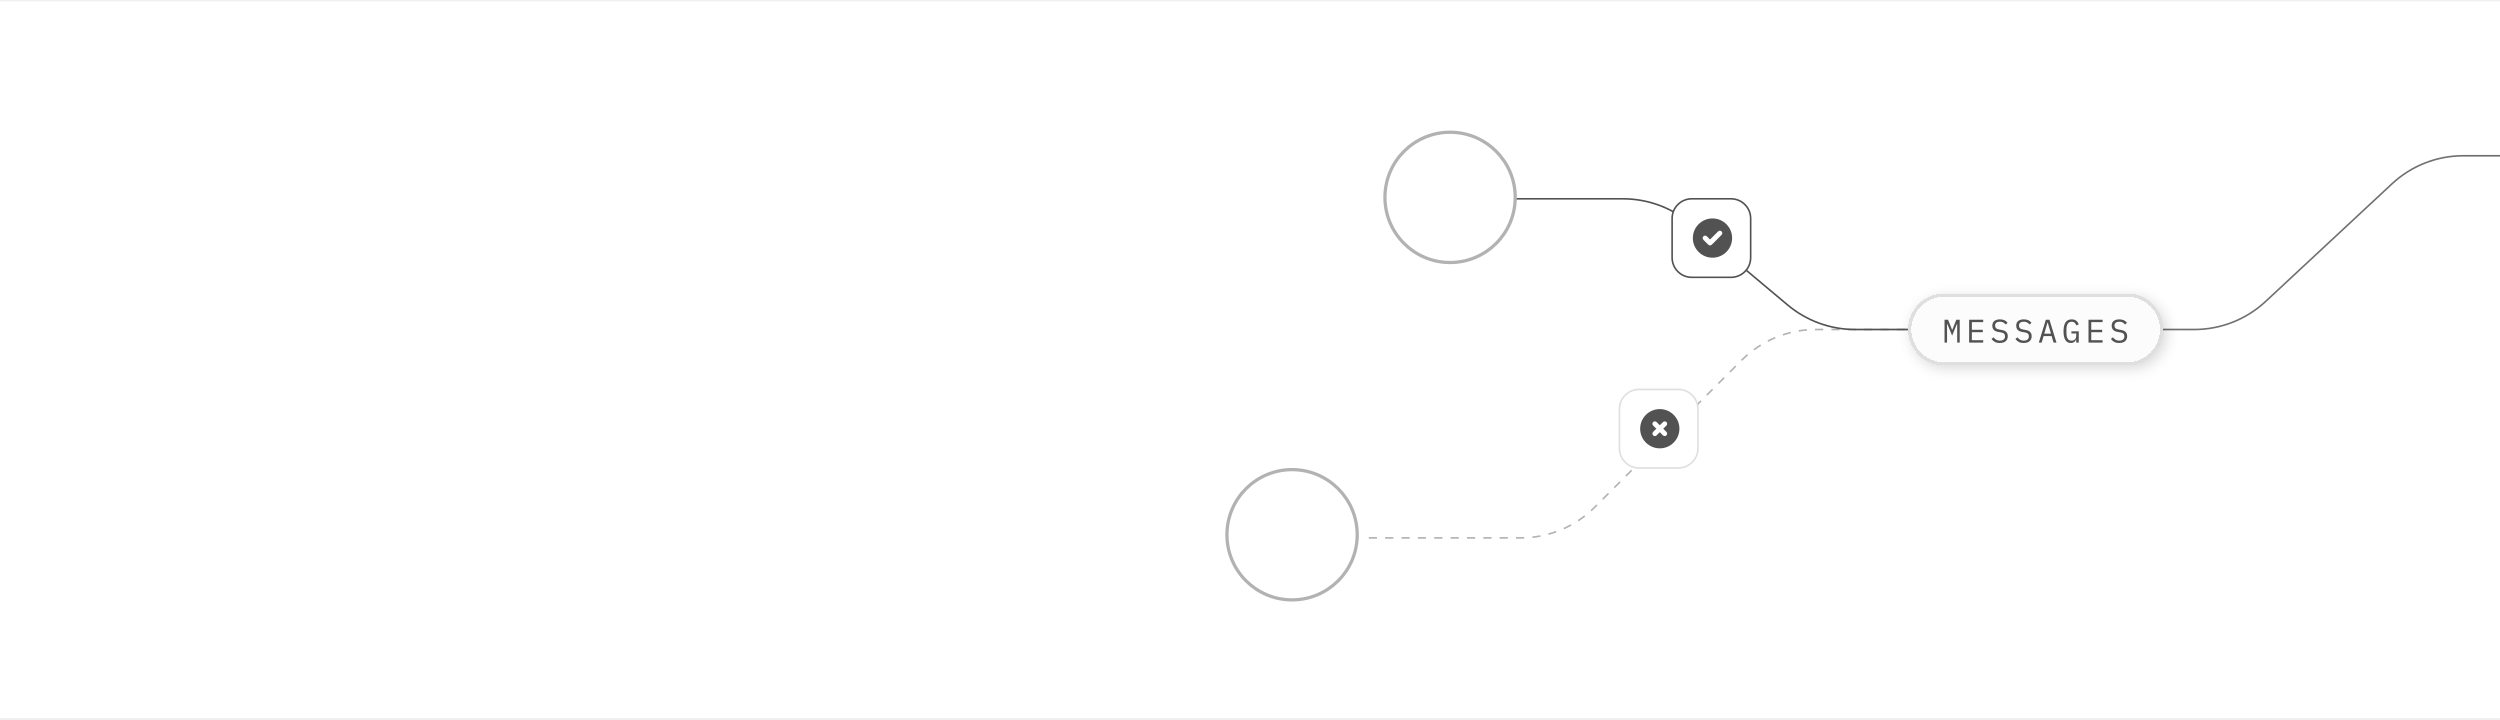
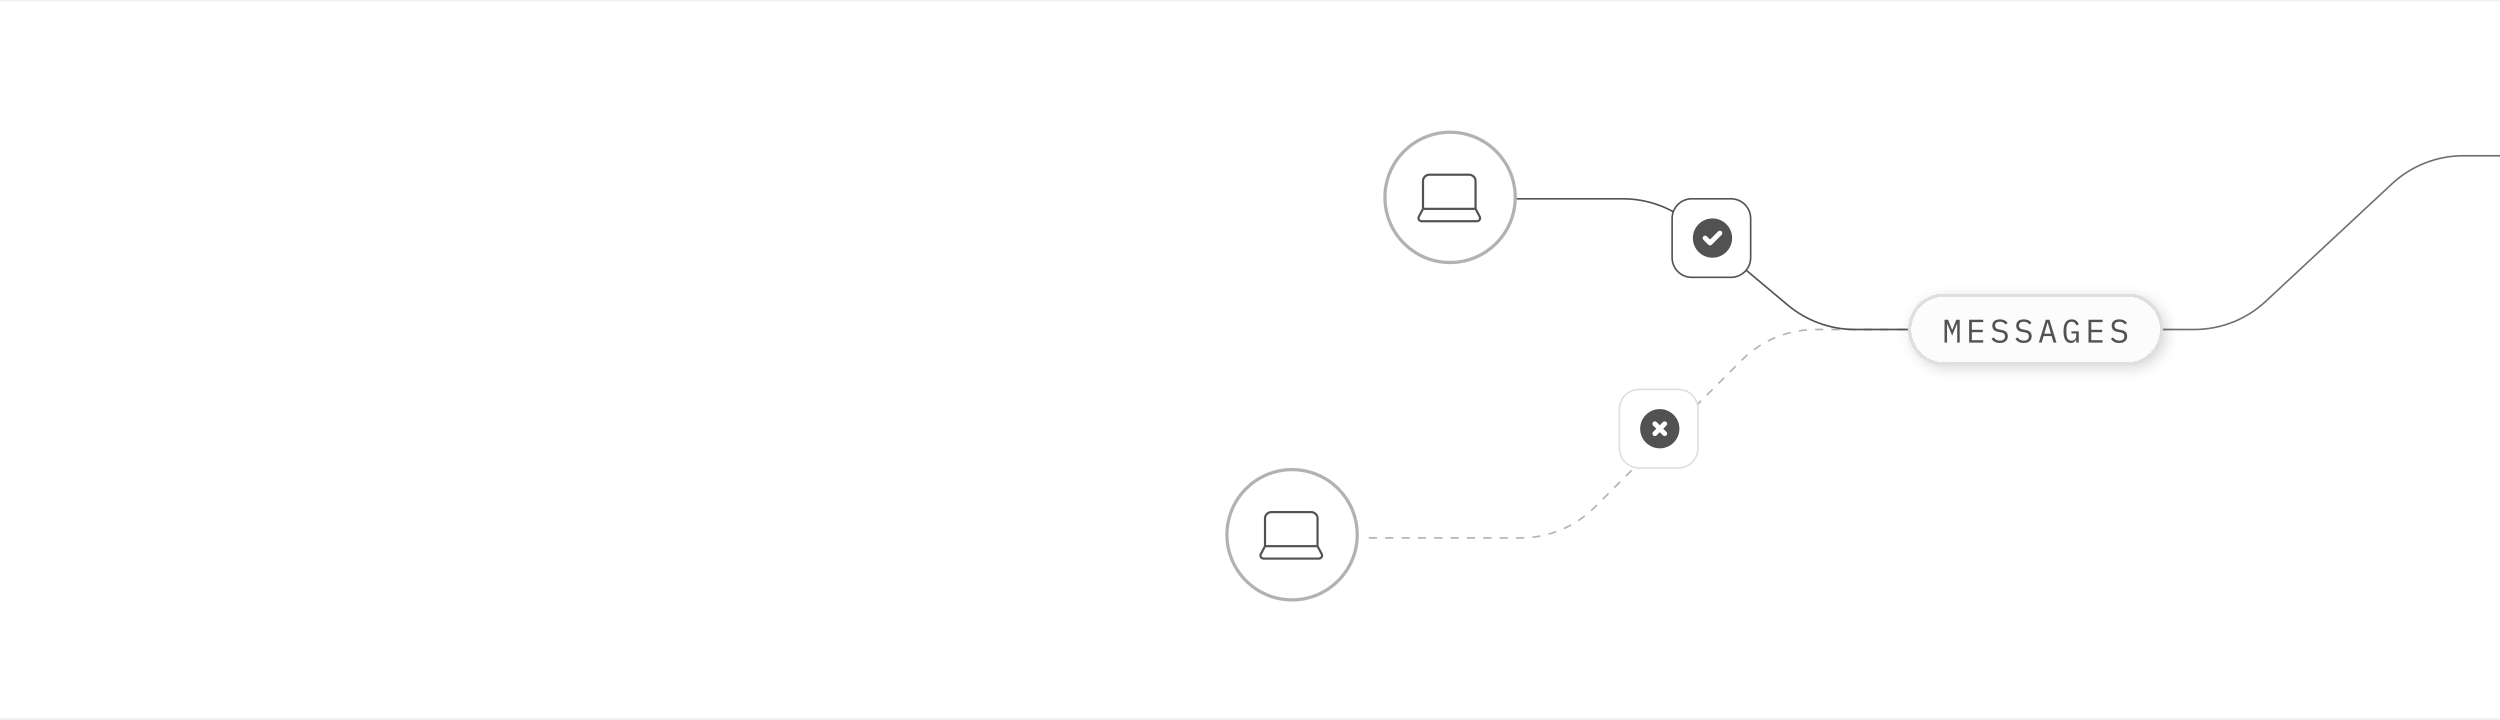
<svg xmlns="http://www.w3.org/2000/svg" width="764" height="220" viewBox="0 0 764 220" fill="none">
  <g clip-path="url(#clip0_895_5178)">
    <rect width="764" height="219" transform="translate(0 0.419922)" fill="white" />
    <path d="M865.508 47.598H752.791C744.7 47.598 736.909 50.663 730.987 56.176L692.38 92.117C686.458 97.63 678.667 100.696 670.576 100.696H591.411" stroke="#707070" stroke-width="0.5" stroke-linecap="round" />
    <path d="M636.927 100.696H554.89C546.401 100.696 538.259 104.069 532.257 110.074L487.35 155.003C481.348 161.007 473.206 164.381 464.717 164.381H416.564" stroke="#B2B2B2" stroke-width="0.5" stroke-linecap="square" stroke-dasharray="2 3" />
    <path d="M456.226 60.753L495.954 60.753C503.471 60.753 510.748 63.399 516.509 68.228L546.329 93.221C552.09 98.049 559.367 100.696 566.884 100.696H650.36" stroke="#525252" stroke-width="0.5" stroke-linecap="round" />
    <circle cx="394.86" cy="163.421" r="19.906" fill="white" stroke="#B2B2B2" />
+     <path d="M402.641 166.916V158.386C402.641 157.883 402.43 157.401 402.053 157.046C401.677 156.69 401.167 156.49 400.634 156.49H388.591C388.059 156.49 387.549 156.69 387.172 157.046C386.796 157.401 386.584 157.883 386.584 158.386V166.916M402.641 166.916H386.584M402.641 166.916L403.926 169.333C404.003 169.478 404.04 169.64 404.032 169.802C404.025 169.964 403.973 170.122 403.882 170.26C403.792 170.398 403.665 170.511 403.514 170.59C403.364 170.668 403.195 170.709 403.023 170.708H386.203C386.031 170.709 385.862 170.668 385.711 170.59C385.561 170.511 385.434 170.398 385.343 170.26C385.253 170.122 385.201 169.964 385.193 169.802C385.186 169.64 385.222 169.478 385.3 169.333L386.584 166.916" stroke="#525252" stroke-width="0.669" stroke-linecap="round" stroke-linejoin="round" />
    <g filter="url(#filter0_d_895_5178)">
      <path d="M583.104 100.696C583.104 94.62 588.028 89.696 594.104 89.696H650.104C656.179 89.696 661.104 94.62 661.104 100.696C661.104 106.771 656.179 111.696 650.104 111.696H594.104C588.028 111.696 583.104 106.771 583.104 100.696Z" fill="#FCFCFC" shape-rendering="crispEdges" />
      <path d="M583.604 100.696C583.604 94.897 588.305 90.196 594.104 90.196H650.104C655.902 90.196 660.604 94.897 660.604 100.696C660.604 106.495 655.903 111.196 650.104 111.196H594.104C588.305 111.196 583.604 106.495 583.604 100.696Z" stroke="#DFDFDF" shape-rendering="crispEdges" />
      <path d="M598.119 101.196V98.986H598.039L596.569 102.576L595.099 98.986H595.019V101.196V104.696H594.249V97.716H595.329L596.559 100.796H596.619L597.849 97.716H598.889V104.696H598.119V101.196ZM601.765 104.696V97.716H606.065V98.446H602.605V100.796H605.945V101.526H602.605V103.966H606.065V104.696H601.765ZM611.141 104.816C610.515 104.816 610.001 104.702 609.601 104.476C609.201 104.242 608.871 103.946 608.611 103.586L609.221 103.086C609.495 103.426 609.781 103.679 610.081 103.846C610.388 104.012 610.751 104.096 611.171 104.096C611.678 104.096 612.065 103.979 612.331 103.746C612.598 103.512 612.731 103.186 612.731 102.766C612.731 102.426 612.635 102.162 612.441 101.976C612.248 101.782 611.911 101.646 611.431 101.566L610.651 101.436C610.311 101.376 610.025 101.286 609.791 101.166C609.565 101.046 609.381 100.902 609.241 100.736C609.101 100.562 609.001 100.376 608.941 100.176C608.881 99.969 608.851 99.756 608.851 99.536C608.851 98.896 609.061 98.412 609.481 98.086C609.901 97.759 610.468 97.596 611.181 97.596C611.741 97.596 612.211 97.689 612.591 97.876C612.978 98.062 613.288 98.326 613.521 98.666L612.931 99.176C612.738 98.922 612.505 98.716 612.231 98.556C611.958 98.396 611.605 98.316 611.171 98.316C610.698 98.316 610.335 98.416 610.081 98.616C609.828 98.816 609.701 99.116 609.701 99.516C609.701 99.829 609.795 100.086 609.981 100.286C610.175 100.479 610.518 100.619 611.011 100.706L611.761 100.836C612.101 100.896 612.388 100.986 612.621 101.106C612.855 101.226 613.041 101.369 613.181 101.536C613.328 101.702 613.431 101.889 613.491 102.096C613.551 102.302 613.581 102.519 613.581 102.746C613.581 103.392 613.368 103.899 612.941 104.266C612.521 104.632 611.921 104.816 611.141 104.816ZM618.437 104.816C617.811 104.816 617.297 104.702 616.897 104.476C616.497 104.242 616.167 103.946 615.907 103.586L616.517 103.086C616.791 103.426 617.077 103.679 617.377 103.846C617.684 104.012 618.047 104.096 618.467 104.096C618.974 104.096 619.361 103.979 619.627 103.746C619.894 103.512 620.027 103.186 620.027 102.766C620.027 102.426 619.931 102.162 619.737 101.976C619.544 101.782 619.207 101.646 618.727 101.566L617.947 101.436C617.607 101.376 617.321 101.286 617.087 101.166C616.861 101.046 616.677 100.902 616.537 100.736C616.397 100.562 616.297 100.376 616.237 100.176C616.177 99.969 616.147 99.756 616.147 99.536C616.147 98.896 616.357 98.412 616.777 98.086C617.197 97.759 617.764 97.596 618.477 97.596C619.037 97.596 619.507 97.689 619.887 97.876C620.274 98.062 620.584 98.326 620.817 98.666L620.227 99.176C620.034 98.922 619.801 98.716 619.527 98.556C619.254 98.396 618.901 98.316 618.467 98.316C617.994 98.316 617.631 98.416 617.377 98.616C617.124 98.816 616.997 99.116 616.997 99.516C616.997 99.829 617.091 100.086 617.277 100.286C617.471 100.479 617.814 100.619 618.307 100.706L619.057 100.836C619.397 100.896 619.684 100.986 619.917 101.106C620.151 101.226 620.337 101.369 620.477 101.536C620.624 101.702 620.727 101.889 620.787 102.096C620.847 102.302 620.877 102.519 620.877 102.746C620.877 103.392 620.664 103.899 620.237 104.266C619.817 104.632 619.217 104.816 618.437 104.816ZM627.564 104.696L626.974 102.706H624.524L623.934 104.696H623.064L625.204 97.716H626.314L628.454 104.696H627.564ZM625.794 98.606H625.704L624.724 101.976H626.774L625.794 98.606ZM634.49 103.766H634.44C634.38 103.899 634.31 104.029 634.23 104.156C634.15 104.282 634.046 104.396 633.92 104.496C633.8 104.589 633.653 104.666 633.48 104.726C633.306 104.786 633.1 104.816 632.86 104.816C632.1 104.816 631.533 104.509 631.16 103.896C630.793 103.282 630.61 102.402 630.61 101.256C630.61 100.056 630.813 99.146 631.22 98.526C631.626 97.906 632.253 97.596 633.1 97.596C633.426 97.596 633.71 97.639 633.95 97.726C634.19 97.812 634.393 97.929 634.56 98.076C634.733 98.222 634.876 98.389 634.99 98.576C635.103 98.756 635.196 98.939 635.27 99.126L634.55 99.456C634.49 99.302 634.42 99.159 634.34 99.026C634.266 98.886 634.173 98.766 634.06 98.666C633.953 98.559 633.823 98.476 633.67 98.416C633.516 98.356 633.336 98.326 633.13 98.326C632.57 98.326 632.156 98.536 631.89 98.956C631.63 99.376 631.5 99.936 631.5 100.636V101.716C631.5 102.069 631.526 102.392 631.58 102.686C631.633 102.972 631.72 103.222 631.84 103.436C631.966 103.649 632.126 103.816 632.32 103.936C632.52 104.049 632.763 104.106 633.05 104.106C633.503 104.106 633.856 103.969 634.11 103.696C634.363 103.422 634.49 103.069 634.49 102.636V101.916H633.02V101.246H635.27V104.696H634.49V103.766ZM638.246 104.696V97.716H642.546V98.446H639.086V100.796H642.426V101.526H639.086V103.966H642.546V104.696H638.246ZM647.622 104.816C646.995 104.816 646.482 104.702 646.082 104.476C645.682 104.242 645.352 103.946 645.092 103.586L645.702 103.086C645.975 103.426 646.262 103.679 646.562 103.846C646.868 104.012 647.232 104.096 647.652 104.096C648.158 104.096 648.545 103.979 648.812 103.746C649.078 103.512 649.212 103.186 649.212 102.766C649.212 102.426 649.115 102.162 648.922 101.976C648.728 101.782 648.392 101.646 647.912 101.566L647.132 101.436C646.792 101.376 646.505 101.286 646.272 101.166C646.045 101.046 645.862 100.902 645.722 100.736C645.582 100.562 645.482 100.376 645.422 100.176C645.362 99.969 645.332 99.756 645.332 99.536C645.332 98.896 645.542 98.412 645.962 98.086C646.382 97.759 646.948 97.596 647.662 97.596C648.222 97.596 648.692 97.689 649.072 97.876C649.458 98.062 649.768 98.326 650.002 98.666L649.412 99.176C649.218 98.922 648.985 98.716 648.712 98.556C648.438 98.396 648.085 98.316 647.652 98.316C647.178 98.316 646.815 98.416 646.562 98.616C646.308 98.816 646.182 99.116 646.182 99.516C646.182 99.829 646.275 100.086 646.462 100.286C646.655 100.479 646.998 100.619 647.492 100.706L648.242 100.836C648.582 100.896 648.868 100.986 649.102 101.106C649.335 101.226 649.522 101.369 649.662 101.536C649.808 101.702 649.912 101.889 649.972 102.096C650.032 102.302 650.062 102.519 650.062 102.746C650.062 103.392 649.848 103.899 649.422 104.266C649.002 104.632 648.402 104.816 647.622 104.816Z" fill="#525252" />
    </g>
    <rect x="511" y="60.753" width="24" height="24" rx="6" fill="white" />
    <rect x="511" y="60.753" width="24" height="24" rx="6" stroke="#525252" stroke-width="0.5" />
    <path fill-rule="evenodd" clip-rule="evenodd" d="M523.335 78.753C526.649 78.753 529.335 76.067 529.335 72.753C529.335 69.439 526.649 66.753 523.335 66.753C520.021 66.753 517.335 69.439 517.335 72.753C517.335 76.067 520.021 78.753 523.335 78.753ZM526.115 71.783C526.408 71.49 526.408 71.016 526.115 70.723C525.822 70.43 525.348 70.43 525.055 70.723L522.585 73.192L521.615 72.223C521.322 71.93 520.848 71.93 520.555 72.223C520.262 72.516 520.262 72.99 520.555 73.283L522.055 74.783C522.348 75.076 522.822 75.076 523.115 74.783L526.115 71.783Z" fill="#525252" />
    <rect x="494.896" y="119.016" width="24" height="24" rx="6" fill="white" />
    <rect x="494.896" y="119.016" width="24" height="24" rx="6" stroke="#DFDFDF" stroke-width="0.5" />
    <path fill-rule="evenodd" clip-rule="evenodd" d="M507.23 137.016C510.544 137.016 513.23 134.329 513.23 131.016C513.23 127.702 510.544 125.016 507.23 125.016C503.917 125.016 501.23 127.702 501.23 131.016C501.23 134.329 503.917 137.016 507.23 137.016ZM506.261 128.985C505.968 128.692 505.493 128.692 505.2 128.985C504.907 129.278 504.907 129.753 505.2 130.046L506.17 131.016L505.2 131.985C504.907 132.278 504.907 132.753 505.2 133.046C505.493 133.339 505.968 133.339 506.261 133.046L507.23 132.076L508.2 133.046C508.493 133.339 508.968 133.339 509.261 133.046C509.554 132.753 509.554 132.278 509.261 131.985L508.291 131.016L509.261 130.046C509.554 129.753 509.554 129.278 509.261 128.985C508.968 128.692 508.493 128.692 508.2 128.985L507.23 129.955L506.261 128.985Z" fill="#525252" />
    <circle cx="443.146" cy="60.318" r="19.906" fill="white" stroke="#B2B2B2" />
+     <path d="M450.927 63.813V55.283C450.927 54.78 450.716 54.298 450.34 53.943C449.963 53.587 449.453 53.388 448.92 53.388H436.878C436.345 53.388 435.835 53.587 435.458 53.943C435.082 54.298 434.87 54.78 434.87 55.283V63.813M450.927 63.813H434.87M450.927 63.813L452.212 66.23C452.289 66.375 452.326 66.537 452.318 66.699C452.311 66.861 452.259 67.019 452.169 67.157C452.078 67.295 451.951 67.408 451.801 67.487C451.65 67.565 451.481 67.606 451.309 67.605H434.489C434.317 67.606 434.148 67.565 433.997 67.487C433.847 67.408 433.72 67.295 433.629 67.157C433.539 67.019 433.487 66.861 433.48 66.699C433.472 66.537 433.509 66.375 433.586 66.23L434.87 63.813" stroke="#525252" stroke-width="0.669" stroke-linecap="round" stroke-linejoin="round" />
  </g>
  <defs>
    <filter id="filter0_d_895_5178" x="580.104" y="86.696" width="86" height="30" filterUnits="userSpaceOnUse" color-interpolation-filters="sRGB">
      <feFlood flood-opacity="0" result="BackgroundImageFix" />
      <feColorMatrix in="SourceAlpha" type="matrix" values="0 0 0 0 0 0 0 0 0 0 0 0 0 0 0 0 0 0 127 0" result="hardAlpha" />
      <feOffset dx="1" dy="1" />
      <feGaussianBlur stdDeviation="2" />
      <feComposite in2="hardAlpha" operator="out" />
      <feColorMatrix type="matrix" values="0 0 0 0 0 0 0 0 0 0 0 0 0 0 0 0 0 0 0.15 0" />
      <feBlend mode="normal" in2="BackgroundImageFix" result="effect1_dropShadow_895_5178" />
      <feBlend mode="normal" in="SourceGraphic" in2="effect1_dropShadow_895_5178" result="shape" />
    </filter>
    <clipPath id="clip0_895_5178">
      <rect width="764" height="219" fill="white" transform="translate(0 0.419922)" />
    </clipPath>
  </defs>
</svg>
